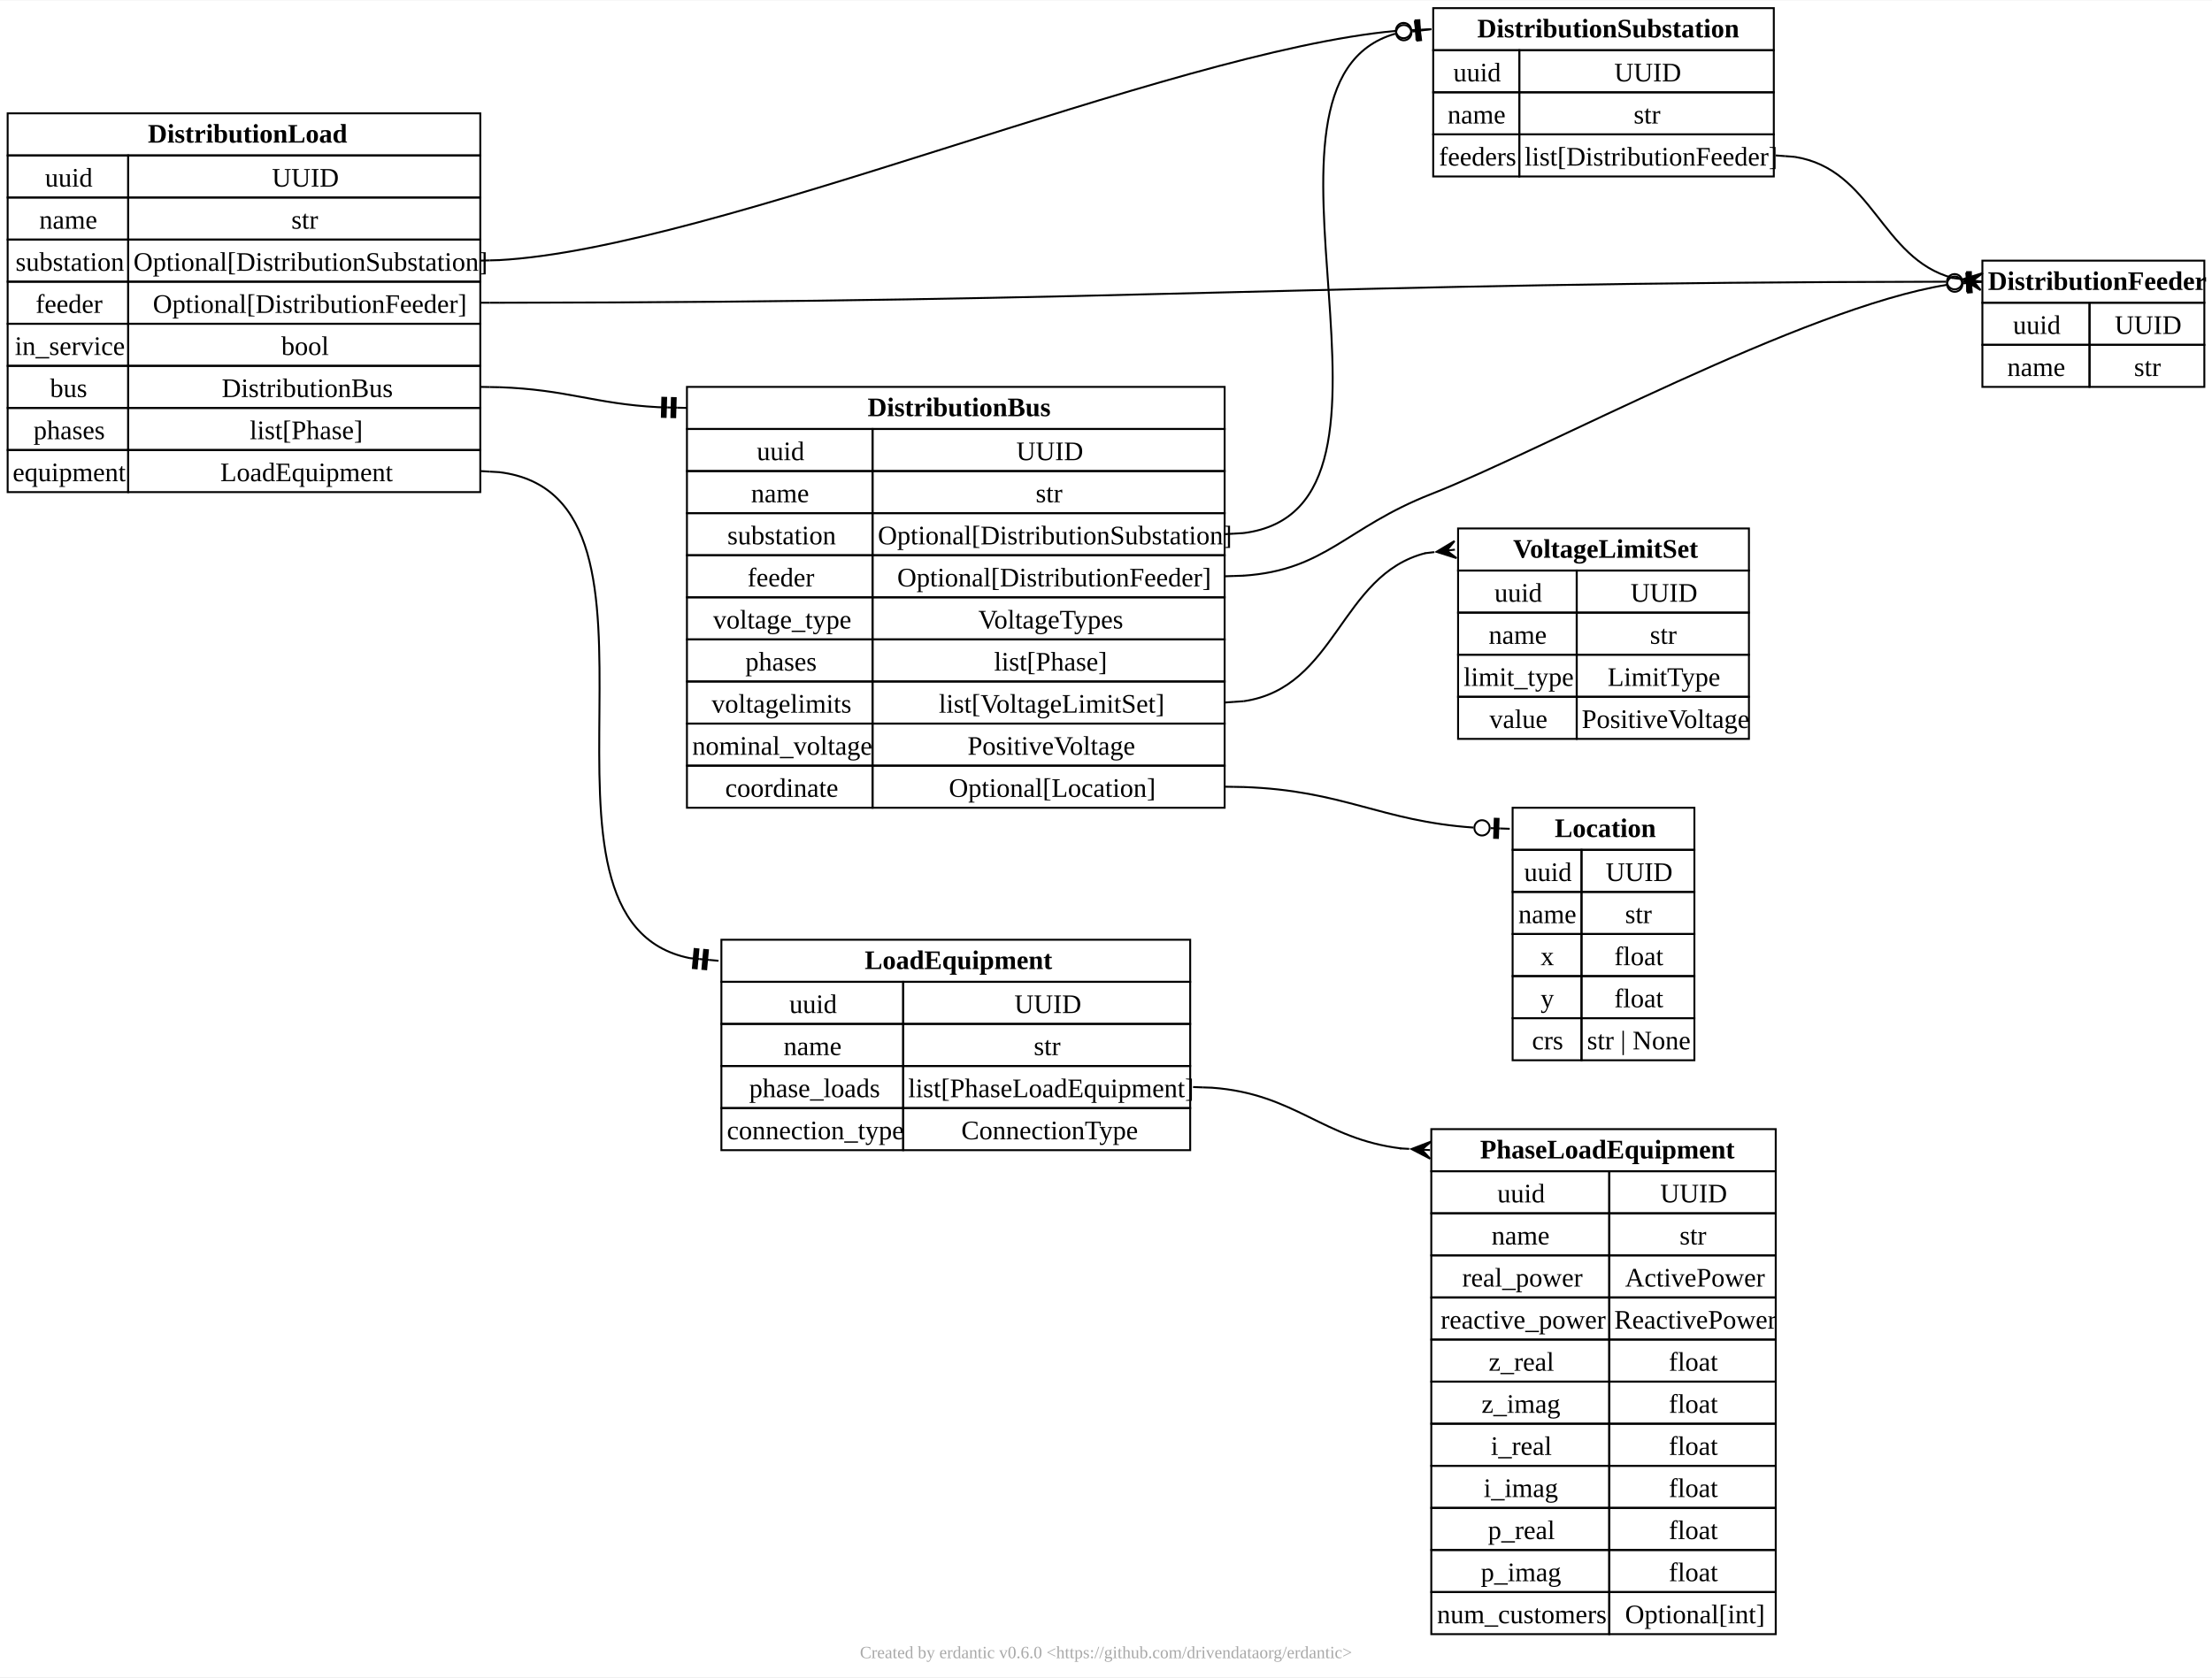
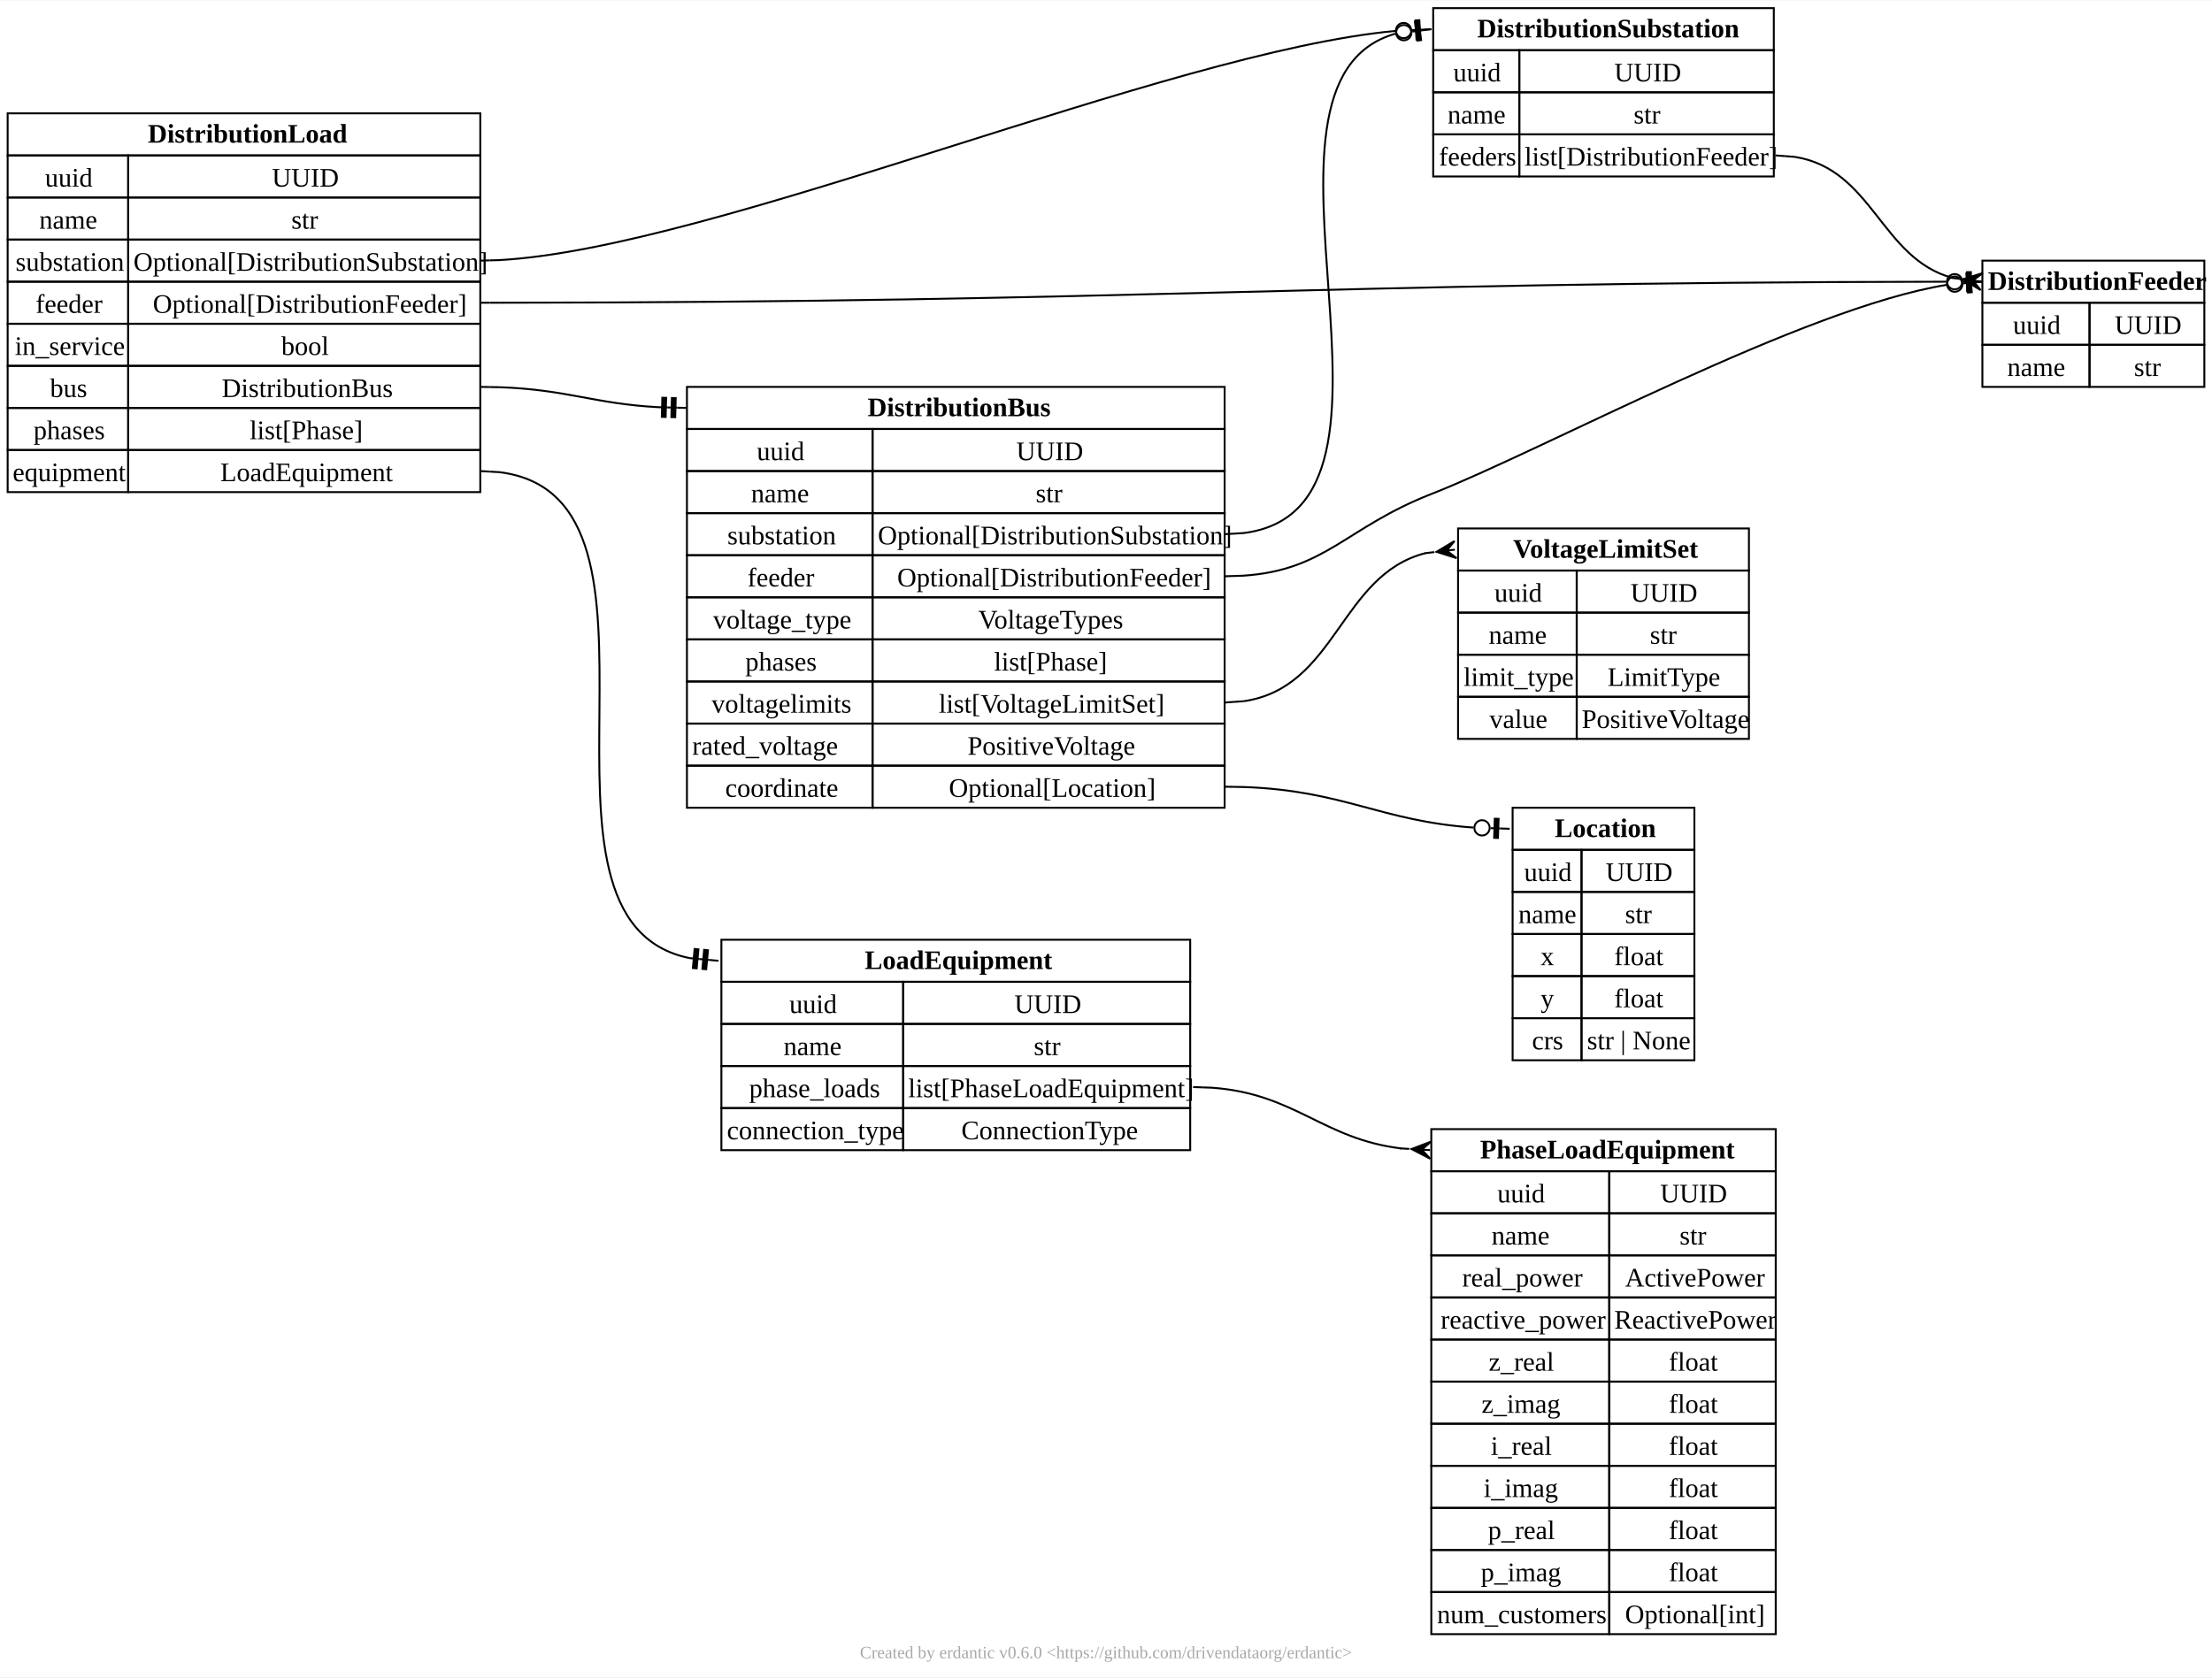
<svg xmlns="http://www.w3.org/2000/svg" xmlns:xlink="http://www.w3.org/1999/xlink" width="1156pt" height="877pt" viewBox="0.00 0.00 1156.00 876.50">
  <g id="graph0" class="graph" transform="scale(1 1) rotate(0) translate(4 872.5)">
    <polygon fill="white" stroke="none" points="-4,4 -4,-872.5 1152,-872.5 1152,4 -4,4" />
    <text text-anchor="middle" x="574" y="-5.95" font-family="Times New Roman,Times,Liberation Serif,serif" font-size="9.00" fill="#a8a8a8">Created by erdantic v0.6.0 &lt;https://github.com/drivendataorg/erdantic&gt;</text>
    <g id="node1" class="node">
      <g id="a_node1">
        <a xlink:title="gdm.distribution.components.distribution_bus.DistributionBus&#10;&#10;Interface for distribution bus.&#10;&#10;Examples:&#10;    &gt;&gt;&gt; from gdm import DistributionBus&#10;    &gt;&gt;&gt; DistributionBus.example()&#10;">
          <polygon fill="none" stroke="black" points="355,-648.5 355,-670.5 636,-670.5 636,-648.5 355,-648.5" />
          <text text-anchor="start" x="449.38" y="-655.2" font-family="Times New Roman,Times,Liberation Serif,serif" font-weight="bold" font-size="14.00">DistributionBus</text>
          <polygon fill="none" stroke="black" points="355,-626.5 355,-648.5 452,-648.5 452,-626.5 355,-626.5" />
          <text text-anchor="start" x="391.5" y="-632.2" font-family="Times New Roman,Times,Liberation Serif,serif" font-size="14.00">uuid</text>
          <polygon fill="none" stroke="black" points="452,-626.5 452,-648.5 636,-648.5 636,-626.5 452,-626.5" />
          <text text-anchor="start" x="527.12" y="-632.2" font-family="Times New Roman,Times,Liberation Serif,serif" font-size="14.00">UUID</text>
          <polygon fill="none" stroke="black" points="355,-604.5 355,-626.5 452,-626.5 452,-604.5 355,-604.5" />
          <text text-anchor="start" x="388.5" y="-610.2" font-family="Times New Roman,Times,Liberation Serif,serif" font-size="14.00">name</text>
          <polygon fill="none" stroke="black" points="452,-604.5 452,-626.5 636,-626.5 636,-604.5 452,-604.5" />
          <text text-anchor="start" x="537.25" y="-610.2" font-family="Times New Roman,Times,Liberation Serif,serif" font-size="14.00">str</text>
          <polygon fill="none" stroke="black" points="355,-582.5 355,-604.5 452,-604.5 452,-582.5 355,-582.5" />
          <text text-anchor="start" x="376.12" y="-588.2" font-family="Times New Roman,Times,Liberation Serif,serif" font-size="14.00">substation</text>
          <polygon fill="none" stroke="black" points="452,-582.5 452,-604.5 636,-604.5 636,-582.5 452,-582.5" />
          <text text-anchor="start" x="454.75" y="-588.2" font-family="Times New Roman,Times,Liberation Serif,serif" font-size="14.00">Optional[DistributionSubstation]</text>
          <polygon fill="none" stroke="black" points="355,-560.5 355,-582.5 452,-582.5 452,-560.5 355,-560.5" />
          <text text-anchor="start" x="386.62" y="-566.2" font-family="Times New Roman,Times,Liberation Serif,serif" font-size="14.00">feeder</text>
          <polygon fill="none" stroke="black" points="452,-560.5 452,-582.5 636,-582.5 636,-560.5 452,-560.5" />
          <text text-anchor="start" x="464.88" y="-566.2" font-family="Times New Roman,Times,Liberation Serif,serif" font-size="14.00">Optional[DistributionFeeder]</text>
          <polygon fill="none" stroke="black" points="355,-538.5 355,-560.5 452,-560.5 452,-538.5 355,-538.5" />
          <text text-anchor="start" x="368.62" y="-544.2" font-family="Times New Roman,Times,Liberation Serif,serif" font-size="14.00">voltage_type</text>
          <polygon fill="none" stroke="black" points="452,-538.5 452,-560.5 636,-560.5 636,-538.5 452,-538.5" />
          <text text-anchor="start" x="507.25" y="-544.2" font-family="Times New Roman,Times,Liberation Serif,serif" font-size="14.00">VoltageTypes</text>
          <polygon fill="none" stroke="black" points="355,-516.5 355,-538.5 452,-538.5 452,-516.5 355,-516.5" />
          <text text-anchor="start" x="385.5" y="-522.2" font-family="Times New Roman,Times,Liberation Serif,serif" font-size="14.00">phases</text>
          <polygon fill="none" stroke="black" points="452,-516.5 452,-538.5 636,-538.5 636,-516.5 452,-516.5" />
          <text text-anchor="start" x="515.5" y="-522.2" font-family="Times New Roman,Times,Liberation Serif,serif" font-size="14.00">list[Phase]</text>
          <polygon fill="none" stroke="black" points="355,-494.5 355,-516.5 452,-516.5 452,-494.5 355,-494.5" />
          <text text-anchor="start" x="367.88" y="-500.2" font-family="Times New Roman,Times,Liberation Serif,serif" font-size="14.00">voltagelimits</text>
          <polygon fill="none" stroke="black" points="452,-494.5 452,-516.5 636,-516.5 636,-494.5 452,-494.5" />
          <text text-anchor="start" x="486.62" y="-500.2" font-family="Times New Roman,Times,Liberation Serif,serif" font-size="14.00">list[VoltageLimitSet]</text>
          <polygon fill="none" stroke="black" points="355,-472.5 355,-494.5 452,-494.5 452,-472.5 355,-472.5" />
-           <text text-anchor="start" x="357.75" y="-478.2" font-family="Times New Roman,Times,Liberation Serif,serif" font-size="14.00">nominal_voltage</text>
+           <text text-anchor="start" x="357.75" y="-478.2" font-family="Times New Roman,Times,Liberation Serif,serif" font-size="14.00">rated_voltage</text>
          <polygon fill="none" stroke="black" points="452,-472.5 452,-494.5 636,-494.5 636,-472.5 452,-472.5" />
          <text text-anchor="start" x="501.62" y="-478.2" font-family="Times New Roman,Times,Liberation Serif,serif" font-size="14.00">PositiveVoltage</text>
          <polygon fill="none" stroke="black" points="355,-450.5 355,-472.5 452,-472.5 452,-450.5 355,-450.5" />
          <text text-anchor="start" x="375" y="-456.2" font-family="Times New Roman,Times,Liberation Serif,serif" font-size="14.00">coordinate</text>
          <polygon fill="none" stroke="black" points="452,-450.5 452,-472.5 636,-472.5 636,-450.5 452,-450.5" />
          <text text-anchor="start" x="491.88" y="-456.2" font-family="Times New Roman,Times,Liberation Serif,serif" font-size="14.00">Optional[Location]</text>
        </a>
      </g>
    </g>
    <g id="node2" class="node">
      <g id="a_node2">
        <a xlink:title="gdm.distribution.components.distribution_feeder.DistributionFeeder&#10;&#10;Class interface for distribution feeder.&#10;">
          <polygon fill="none" stroke="black" points="1032,-714.5 1032,-736.5 1148,-736.5 1148,-714.5 1032,-714.5" />
          <text text-anchor="start" x="1034.88" y="-721.2" font-family="Times New Roman,Times,Liberation Serif,serif" font-weight="bold" font-size="14.00">DistributionFeeder</text>
          <polygon fill="none" stroke="black" points="1032,-692.5 1032,-714.5 1088,-714.5 1088,-692.5 1032,-692.5" />
          <text text-anchor="start" x="1048" y="-698.2" font-family="Times New Roman,Times,Liberation Serif,serif" font-size="14.00">uuid</text>
          <polygon fill="none" stroke="black" points="1088,-692.5 1088,-714.5 1148,-714.5 1148,-692.5 1088,-692.5" />
          <text text-anchor="start" x="1101.12" y="-698.2" font-family="Times New Roman,Times,Liberation Serif,serif" font-size="14.00">UUID</text>
          <polygon fill="none" stroke="black" points="1032,-670.5 1032,-692.5 1088,-692.5 1088,-670.5 1032,-670.5" />
          <text text-anchor="start" x="1045" y="-676.2" font-family="Times New Roman,Times,Liberation Serif,serif" font-size="14.00">name</text>
          <polygon fill="none" stroke="black" points="1088,-670.5 1088,-692.5 1148,-692.5 1148,-670.5 1088,-670.5" />
          <text text-anchor="start" x="1111.25" y="-676.2" font-family="Times New Roman,Times,Liberation Serif,serif" font-size="14.00">str</text>
        </a>
      </g>
    </g>
    <g id="edge1" class="edge">
      <path fill="none" stroke="black" d="M645.74,-571.81C688.93,-574.68 699.09,-596.91 744,-614.5 802.62,-637.47 938.51,-711.8 1013.46,-723.85" />
      <polyline fill="none" stroke="black" points="636,-571.5 641,-571.66" />
      <polyline fill="none" stroke="black" points="641,-571.66 645.99,-571.82" />
      <polyline fill="none" stroke="black" points="1032,-725.5 1027.02,-725.06" />
      <polygon fill="black" stroke="black" points="1026.47,-719.99 1025.58,-729.95 1023.59,-729.77 1024.48,-719.81 1026.47,-719.99" />
      <polyline fill="none" stroke="black" points="1027.02,-725.06 1022.04,-724.61" />
      <ellipse fill="none" stroke="black" cx="1017.56" cy="-724.21" rx="4" ry="4" />
    </g>
    <g id="node3" class="node">
      <g id="a_node3">
        <a xlink:title="gdm.distribution.components.distribution_substation.DistributionSubstation&#10;&#10;Class interface for distribution feeder.&#10;">
          <polygon fill="none" stroke="black" points="745,-846.5 745,-868.5 923,-868.5 923,-846.5 745,-846.5" />
          <text text-anchor="start" x="768" y="-853.2" font-family="Times New Roman,Times,Liberation Serif,serif" font-weight="bold" font-size="14.00">DistributionSubstation</text>
          <polygon fill="none" stroke="black" points="745,-824.5 745,-846.5 790,-846.5 790,-824.5 745,-824.5" />
          <text text-anchor="start" x="755.5" y="-830.2" font-family="Times New Roman,Times,Liberation Serif,serif" font-size="14.00">uuid</text>
          <polygon fill="none" stroke="black" points="790,-824.5 790,-846.5 923,-846.5 923,-824.5 790,-824.5" />
          <text text-anchor="start" x="839.62" y="-830.2" font-family="Times New Roman,Times,Liberation Serif,serif" font-size="14.00">UUID</text>
          <polygon fill="none" stroke="black" points="745,-802.5 745,-824.5 790,-824.5 790,-802.5 745,-802.5" />
          <text text-anchor="start" x="752.5" y="-808.2" font-family="Times New Roman,Times,Liberation Serif,serif" font-size="14.00">name</text>
          <polygon fill="none" stroke="black" points="790,-802.5 790,-824.5 923,-824.5 923,-802.5 790,-802.5" />
          <text text-anchor="start" x="849.75" y="-808.2" font-family="Times New Roman,Times,Liberation Serif,serif" font-size="14.00">str</text>
          <polygon fill="none" stroke="black" points="745,-780.5 745,-802.5 790,-802.5 790,-780.5 745,-780.5" />
          <text text-anchor="start" x="748" y="-786.2" font-family="Times New Roman,Times,Liberation Serif,serif" font-size="14.00">feeders</text>
          <polygon fill="none" stroke="black" points="790,-780.5 790,-802.5 923,-802.5 923,-780.5 790,-780.5" />
          <text text-anchor="start" x="792.75" y="-786.2" font-family="Times New Roman,Times,Liberation Serif,serif" font-size="14.00">list[DistributionFeeder]</text>
        </a>
      </g>
    </g>
    <g id="edge2" class="edge">
      <path fill="none" stroke="black" d="M645.8,-594.08C748.72,-606.95 635.36,-829.5 725.16,-855.11" />
      <polyline fill="none" stroke="black" points="636,-593.5 640.99,-593.8" />
      <polyline fill="none" stroke="black" points="640.99,-593.8 645.98,-594.09" />
      <polyline fill="none" stroke="black" points="744,-857.5 739.04,-856.87" />
      <polygon fill="black" stroke="black" points="738.68,-851.78 737.42,-861.7 735.43,-861.45 736.69,-851.53 738.68,-851.78" />
      <polyline fill="none" stroke="black" points="739.04,-856.87 734.08,-856.24" />
      <ellipse fill="none" stroke="black" cx="729.62" cy="-855.67" rx="4" ry="4" />
    </g>
    <g id="node4" class="node">
      <g id="a_node4">
        <a xlink:title="gdm.distribution.limitset.VoltageLimitSet&#10;&#10;Interface for voltage limit set.&#10;">
          <polygon fill="none" stroke="black" points="758,-574.5 758,-596.5 910,-596.5 910,-574.5 758,-574.5" />
          <text text-anchor="start" x="786.75" y="-581.2" font-family="Times New Roman,Times,Liberation Serif,serif" font-weight="bold" font-size="14.00">VoltageLimitSet</text>
          <polygon fill="none" stroke="black" points="758,-552.5 758,-574.5 820,-574.5 820,-552.5 758,-552.5" />
          <text text-anchor="start" x="777" y="-558.2" font-family="Times New Roman,Times,Liberation Serif,serif" font-size="14.00">uuid</text>
          <polygon fill="none" stroke="black" points="820,-552.5 820,-574.5 910,-574.5 910,-552.5 820,-552.5" />
          <text text-anchor="start" x="848.12" y="-558.2" font-family="Times New Roman,Times,Liberation Serif,serif" font-size="14.00">UUID</text>
          <polygon fill="none" stroke="black" points="758,-530.5 758,-552.5 820,-552.5 820,-530.5 758,-530.5" />
          <text text-anchor="start" x="774" y="-536.2" font-family="Times New Roman,Times,Liberation Serif,serif" font-size="14.00">name</text>
          <polygon fill="none" stroke="black" points="820,-530.5 820,-552.5 910,-552.5 910,-530.5 820,-530.5" />
          <text text-anchor="start" x="858.25" y="-536.2" font-family="Times New Roman,Times,Liberation Serif,serif" font-size="14.00">str</text>
          <polygon fill="none" stroke="black" points="758,-508.5 758,-530.5 820,-530.5 820,-508.5 758,-508.5" />
          <text text-anchor="start" x="760.88" y="-514.2" font-family="Times New Roman,Times,Liberation Serif,serif" font-size="14.00">limit_type</text>
          <polygon fill="none" stroke="black" points="820,-508.5 820,-530.5 910,-530.5 910,-508.5 820,-508.5" />
          <text text-anchor="start" x="836.12" y="-514.2" font-family="Times New Roman,Times,Liberation Serif,serif" font-size="14.00">LimitType</text>
          <polygon fill="none" stroke="black" points="758,-486.5 758,-508.5 820,-508.5 820,-486.5 758,-486.5" />
          <text text-anchor="start" x="774.38" y="-492.2" font-family="Times New Roman,Times,Liberation Serif,serif" font-size="14.00">value</text>
          <polygon fill="none" stroke="black" points="820,-486.5 820,-508.5 910,-508.5 910,-486.5 820,-486.5" />
          <text text-anchor="start" x="822.62" y="-492.2" font-family="Times New Roman,Times,Liberation Serif,serif" font-size="14.00">PositiveVoltage</text>
        </a>
      </g>
    </g>
    <g id="edge3" class="edge">
      <path fill="none" stroke="black" d="M645.95,-506.19C694.56,-513.25 696.24,-572.14 740.88,-583.58" />
      <polyline fill="none" stroke="black" points="636,-505.5 640.99,-505.85" />
      <polyline fill="none" stroke="black" points="640.99,-505.85 645.98,-506.19" />
      <polygon fill="black" stroke="black" points="746.74,-584.28 756.14,-589.93 752.04,-584.91 756.34,-585.42 756.34,-585.42 756.34,-585.42 752.04,-584.91 757.2,-580.99 746.74,-584.28" />
      <polyline fill="none" stroke="black" points="745.53,-584.13 740.56,-583.54" />
    </g>
    <g id="node5" class="node">
      <g id="a_node5">
        <a xlink:title="infrasys.location.Location&#10;&#10;Specifies geographic location.&#10;">
          <polygon fill="none" stroke="black" points="786.5,-428.5 786.5,-450.5 881.5,-450.5 881.5,-428.5 786.5,-428.5" />
          <text text-anchor="start" x="808.5" y="-435.2" font-family="Times New Roman,Times,Liberation Serif,serif" font-weight="bold" font-size="14.00">Location</text>
          <polygon fill="none" stroke="black" points="786.5,-406.5 786.5,-428.5 822.5,-428.5 822.5,-406.5 786.5,-406.5" />
          <text text-anchor="start" x="792.5" y="-412.2" font-family="Times New Roman,Times,Liberation Serif,serif" font-size="14.00">uuid</text>
          <polygon fill="none" stroke="black" points="822.5,-406.5 822.5,-428.5 881.5,-428.5 881.5,-406.5 822.5,-406.5" />
          <text text-anchor="start" x="835.12" y="-412.2" font-family="Times New Roman,Times,Liberation Serif,serif" font-size="14.00">UUID</text>
          <polygon fill="none" stroke="black" points="786.5,-384.5 786.5,-406.5 822.5,-406.5 822.5,-384.5 786.5,-384.5" />
          <text text-anchor="start" x="789.5" y="-390.2" font-family="Times New Roman,Times,Liberation Serif,serif" font-size="14.00">name</text>
          <polygon fill="none" stroke="black" points="822.5,-384.5 822.5,-406.5 881.5,-406.5 881.5,-384.5 822.5,-384.5" />
          <text text-anchor="start" x="845.25" y="-390.2" font-family="Times New Roman,Times,Liberation Serif,serif" font-size="14.00">str</text>
          <polygon fill="none" stroke="black" points="786.5,-362.5 786.5,-384.5 822.5,-384.5 822.5,-362.5 786.5,-362.5" />
          <text text-anchor="start" x="801.12" y="-368.2" font-family="Times New Roman,Times,Liberation Serif,serif" font-size="14.00">x</text>
          <polygon fill="none" stroke="black" points="822.5,-362.5 822.5,-384.5 881.5,-384.5 881.5,-362.5 822.5,-362.5" />
          <text text-anchor="start" x="839.62" y="-368.2" font-family="Times New Roman,Times,Liberation Serif,serif" font-size="14.00">float</text>
          <polygon fill="none" stroke="black" points="786.5,-340.5 786.5,-362.5 822.5,-362.5 822.5,-340.5 786.5,-340.5" />
          <text text-anchor="start" x="801.12" y="-346.2" font-family="Times New Roman,Times,Liberation Serif,serif" font-size="14.00">y</text>
          <polygon fill="none" stroke="black" points="822.5,-340.5 822.5,-362.5 881.5,-362.5 881.5,-340.5 822.5,-340.5" />
          <text text-anchor="start" x="839.62" y="-346.2" font-family="Times New Roman,Times,Liberation Serif,serif" font-size="14.00">float</text>
          <polygon fill="none" stroke="black" points="786.5,-318.5 786.5,-340.5 822.5,-340.5 822.5,-318.5 786.5,-318.5" />
          <text text-anchor="start" x="796.62" y="-324.2" font-family="Times New Roman,Times,Liberation Serif,serif" font-size="14.00">crs</text>
          <polygon fill="none" stroke="black" points="822.5,-318.5 822.5,-340.5 881.5,-340.5 881.5,-318.5 822.5,-318.5" />
          <text text-anchor="start" x="825.38" y="-324.2" font-family="Times New Roman,Times,Liberation Serif,serif" font-size="14.00">str | None</text>
        </a>
      </g>
    </g>
    <g id="edge4" class="edge">
      <path fill="none" stroke="black" d="M645.81,-461.34C698.29,-459.54 717.35,-443.55 766.03,-440.14" />
      <polyline fill="none" stroke="black" points="636,-461.5 641,-461.42" />
      <polyline fill="none" stroke="black" points="641,-461.42 646,-461.33" />
      <polyline fill="none" stroke="black" points="785,-439.5 780,-439.67" />
      <polygon fill="black" stroke="black" points="778.83,-434.71 779.17,-444.7 777.17,-444.77 776.84,-434.77 778.83,-434.71" />
      <polyline fill="none" stroke="black" points="780,-439.67 775.01,-439.84" />
      <ellipse fill="none" stroke="black" cx="770.51" cy="-439.99" rx="4" ry="4" />
    </g>
    <g id="edge9" class="edge">
      <path fill="none" stroke="black" d="M933.87,-790.76C974.89,-784.3 978.85,-737.58 1016.48,-727.44" />
      <polyline fill="none" stroke="black" points="924,-791.5 928.99,-791.13" />
      <polyline fill="none" stroke="black" points="928.99,-791.13 933.97,-790.75" />
      <polygon fill="black" stroke="black" points="1021.75,-726.78 1032.23,-730.01 1027.04,-726.12 1031.34,-725.58 1031.34,-725.58 1031.34,-725.58 1027.04,-726.12 1031.11,-721.08 1021.75,-726.78" />
      <polyline fill="none" stroke="black" points="1020.54,-726.93 1015.57,-727.55" />
    </g>
    <g id="node6" class="node">
      <g id="a_node6">
        <a xlink:title="gdm.distribution.components.distribution_load.DistributionLoad&#10;&#10;Interface for distribution load.&#10;">
          <polygon fill="none" stroke="black" points="0,-791.5 0,-813.5 247,-813.5 247,-791.5 0,-791.5" />
          <text text-anchor="start" x="73.25" y="-798.2" font-family="Times New Roman,Times,Liberation Serif,serif" font-weight="bold" font-size="14.00">DistributionLoad</text>
          <polygon fill="none" stroke="black" points="0,-769.5 0,-791.5 63,-791.5 63,-769.5 0,-769.5" />
          <text text-anchor="start" x="19.5" y="-775.2" font-family="Times New Roman,Times,Liberation Serif,serif" font-size="14.00">uuid</text>
          <polygon fill="none" stroke="black" points="63,-769.5 63,-791.5 247,-791.5 247,-769.5 63,-769.5" />
          <text text-anchor="start" x="138.12" y="-775.2" font-family="Times New Roman,Times,Liberation Serif,serif" font-size="14.00">UUID</text>
          <polygon fill="none" stroke="black" points="0,-747.5 0,-769.5 63,-769.5 63,-747.5 0,-747.5" />
          <text text-anchor="start" x="16.5" y="-753.2" font-family="Times New Roman,Times,Liberation Serif,serif" font-size="14.00">name</text>
          <polygon fill="none" stroke="black" points="63,-747.5 63,-769.5 247,-769.5 247,-747.5 63,-747.5" />
          <text text-anchor="start" x="148.25" y="-753.2" font-family="Times New Roman,Times,Liberation Serif,serif" font-size="14.00">str</text>
          <polygon fill="none" stroke="black" points="0,-725.5 0,-747.5 63,-747.5 63,-725.5 0,-725.5" />
          <text text-anchor="start" x="4.12" y="-731.2" font-family="Times New Roman,Times,Liberation Serif,serif" font-size="14.00">substation</text>
          <polygon fill="none" stroke="black" points="63,-725.5 63,-747.5 247,-747.5 247,-725.5 63,-725.5" />
          <text text-anchor="start" x="65.75" y="-731.2" font-family="Times New Roman,Times,Liberation Serif,serif" font-size="14.00">Optional[DistributionSubstation]</text>
          <polygon fill="none" stroke="black" points="0,-703.5 0,-725.5 63,-725.5 63,-703.5 0,-703.5" />
          <text text-anchor="start" x="14.62" y="-709.2" font-family="Times New Roman,Times,Liberation Serif,serif" font-size="14.00">feeder</text>
          <polygon fill="none" stroke="black" points="63,-703.5 63,-725.5 247,-725.5 247,-703.5 63,-703.5" />
          <text text-anchor="start" x="75.88" y="-709.2" font-family="Times New Roman,Times,Liberation Serif,serif" font-size="14.00">Optional[DistributionFeeder]</text>
          <polygon fill="none" stroke="black" points="0,-681.5 0,-703.5 63,-703.5 63,-681.5 0,-681.5" />
          <text text-anchor="start" x="3.75" y="-687.2" font-family="Times New Roman,Times,Liberation Serif,serif" font-size="14.00">in_service</text>
          <polygon fill="none" stroke="black" points="63,-681.5 63,-703.5 247,-703.5 247,-681.5 63,-681.5" />
          <text text-anchor="start" x="143" y="-687.2" font-family="Times New Roman,Times,Liberation Serif,serif" font-size="14.00">bool</text>
          <polygon fill="none" stroke="black" points="0,-659.5 0,-681.5 63,-681.5 63,-659.5 0,-659.5" />
          <text text-anchor="start" x="22.12" y="-665.2" font-family="Times New Roman,Times,Liberation Serif,serif" font-size="14.00">bus</text>
          <polygon fill="none" stroke="black" points="63,-659.5 63,-681.5 247,-681.5 247,-659.5 63,-659.5" />
          <text text-anchor="start" x="111.88" y="-665.2" font-family="Times New Roman,Times,Liberation Serif,serif" font-size="14.00">DistributionBus</text>
          <polygon fill="none" stroke="black" points="0,-637.5 0,-659.5 63,-659.5 63,-637.5 0,-637.5" />
          <text text-anchor="start" x="13.5" y="-643.2" font-family="Times New Roman,Times,Liberation Serif,serif" font-size="14.00">phases</text>
          <polygon fill="none" stroke="black" points="63,-637.5 63,-659.5 247,-659.5 247,-637.5 63,-637.5" />
          <text text-anchor="start" x="126.5" y="-643.2" font-family="Times New Roman,Times,Liberation Serif,serif" font-size="14.00">list[Phase]</text>
          <polygon fill="none" stroke="black" points="0,-615.5 0,-637.5 63,-637.5 63,-615.5 0,-615.5" />
          <text text-anchor="start" x="2.62" y="-621.2" font-family="Times New Roman,Times,Liberation Serif,serif" font-size="14.00">equipment</text>
          <polygon fill="none" stroke="black" points="63,-615.5 63,-637.5 247,-637.5 247,-615.5 63,-615.5" />
          <text text-anchor="start" x="111.12" y="-621.2" font-family="Times New Roman,Times,Liberation Serif,serif" font-size="14.00">LoadEquipment</text>
        </a>
      </g>
    </g>
    <g id="edge5" class="edge">
      <path fill="none" stroke="black" d="M256.91,-670.34C292.24,-669.13 306.66,-661.67 340.03,-659.89" />
      <polyline fill="none" stroke="black" points="247,-670.5 252,-670.42" />
      <polyline fill="none" stroke="black" points="252,-670.42 257,-670.33" />
      <polyline fill="none" stroke="black" points="355,-659.5 350,-659.63" />
      <polygon fill="black" stroke="black" points="348.87,-654.66 349.13,-664.65 347.13,-664.7 346.87,-654.71 348.87,-654.66" />
      <polyline fill="none" stroke="black" points="350,-659.63 345,-659.76" />
      <polygon fill="black" stroke="black" points="343.87,-654.78 344.13,-664.78 342.13,-664.83 341.88,-654.84 343.87,-654.78" />
      <polyline fill="none" stroke="black" points="345,-659.76 340,-659.89" />
    </g>
    <g id="edge6" class="edge">
      <path fill="none" stroke="black" d="M256.9,-714.5C591.28,-714.7 683.02,-725.1 1013.02,-725.49" />
      <polyline fill="none" stroke="black" points="247,-714.5 252,-714.5" />
      <polyline fill="none" stroke="black" points="252,-714.5 257,-714.5" />
      <polyline fill="none" stroke="black" points="1032,-725.5 1027,-725.5" />
      <polygon fill="black" stroke="black" points="1026,-720.5 1026,-730.5 1024,-730.5 1024,-720.5 1026,-720.5" />
      <polyline fill="none" stroke="black" points="1027,-725.5 1022,-725.49" />
      <ellipse fill="none" stroke="black" cx="1017.5" cy="-725.49" rx="4" ry="4" />
    </g>
    <g id="edge7" class="edge">
      <path fill="none" stroke="black" d="M256.67,-736.77C369.04,-742.7 606.6,-845.73 725.32,-856.58" />
      <polyline fill="none" stroke="black" points="247,-736.5 252,-736.64" />
      <polyline fill="none" stroke="black" points="252,-736.64 257,-736.78" />
      <polyline fill="none" stroke="black" points="744,-857.5 739.01,-857.25" />
      <polygon fill="black" stroke="black" points="738.25,-852.21 737.76,-862.2 735.76,-862.1 736.26,-852.11 738.25,-852.21" />
      <polyline fill="none" stroke="black" points="739.01,-857.25 734.01,-857.01" />
      <ellipse fill="none" stroke="black" cx="729.52" cy="-856.78" rx="4" ry="4" />
    </g>
    <g id="node7" class="node">
      <g id="a_node7">
        <a xlink:title="gdm.distribution.equipment.load_equipment.LoadEquipment&#10;&#10;Interface for load model.&#10;">
          <polygon fill="none" stroke="black" points="373,-359.5 373,-381.5 618,-381.5 618,-359.5 373,-359.5" />
          <text text-anchor="start" x="447.88" y="-366.2" font-family="Times New Roman,Times,Liberation Serif,serif" font-weight="bold" font-size="14.00">LoadEquipment</text>
          <polygon fill="none" stroke="black" points="373,-337.5 373,-359.5 468,-359.5 468,-337.5 373,-337.5" />
          <text text-anchor="start" x="408.5" y="-343.2" font-family="Times New Roman,Times,Liberation Serif,serif" font-size="14.00">uuid</text>
          <polygon fill="none" stroke="black" points="468,-337.5 468,-359.5 618,-359.5 618,-337.5 468,-337.5" />
          <text text-anchor="start" x="526.12" y="-343.2" font-family="Times New Roman,Times,Liberation Serif,serif" font-size="14.00">UUID</text>
          <polygon fill="none" stroke="black" points="373,-315.5 373,-337.5 468,-337.5 468,-315.5 373,-315.5" />
          <text text-anchor="start" x="405.5" y="-321.2" font-family="Times New Roman,Times,Liberation Serif,serif" font-size="14.00">name</text>
          <polygon fill="none" stroke="black" points="468,-315.5 468,-337.5 618,-337.5 618,-315.5 468,-315.5" />
          <text text-anchor="start" x="536.25" y="-321.2" font-family="Times New Roman,Times,Liberation Serif,serif" font-size="14.00">str</text>
          <polygon fill="none" stroke="black" points="373,-293.5 373,-315.5 468,-315.5 468,-293.5 373,-293.5" />
          <text text-anchor="start" x="387.5" y="-299.2" font-family="Times New Roman,Times,Liberation Serif,serif" font-size="14.00">phase_loads</text>
          <polygon fill="none" stroke="black" points="468,-293.5 468,-315.5 618,-315.5 618,-293.5 468,-293.5" />
          <text text-anchor="start" x="470.62" y="-299.2" font-family="Times New Roman,Times,Liberation Serif,serif" font-size="14.00">list[PhaseLoadEquipment]</text>
          <polygon fill="none" stroke="black" points="373,-271.5 373,-293.5 468,-293.5 468,-271.5 373,-271.5" />
          <text text-anchor="start" x="375.88" y="-277.2" font-family="Times New Roman,Times,Liberation Serif,serif" font-size="14.00">connection_type</text>
          <polygon fill="none" stroke="black" points="468,-271.5 468,-293.5 618,-293.5 618,-271.5 468,-271.5" />
          <text text-anchor="start" x="498.38" y="-277.2" font-family="Times New Roman,Times,Liberation Serif,serif" font-size="14.00">ConnectionType</text>
        </a>
      </g>
    </g>
    <g id="edge8" class="edge">
      <path fill="none" stroke="black" d="M256.82,-625.94C361.85,-613.27 258.39,-391.34 356.63,-371.86" />
      <polyline fill="none" stroke="black" points="247,-626.5 251.99,-626.21" />
      <polyline fill="none" stroke="black" points="251.99,-626.21 256.98,-625.93" />
      <polyline fill="none" stroke="black" points="371.5,-370.5 366.52,-370.96" />
      <polygon fill="black" stroke="black" points="365.07,-366.07 365.98,-376.03 363.99,-376.21 363.08,-366.25 365.07,-366.07" />
      <polyline fill="none" stroke="black" points="366.52,-370.96 361.54,-371.41" />
      <polygon fill="black" stroke="black" points="360.09,-366.53 361,-376.48 359.01,-376.67 358.1,-366.71 360.09,-366.53" />
      <polyline fill="none" stroke="black" points="361.54,-371.41 356.56,-371.87" />
    </g>
    <g id="node8" class="node">
      <g id="a_node8">
        <a xlink:title="gdm.distribution.equipment.phase_load_equipment.PhaseLoadEquipment&#10;&#10;Interface for single phase load equipment.&#10;    &#10;">
          <polygon fill="none" stroke="black" points="744,-260.5 744,-282.5 924,-282.5 924,-260.5 744,-260.5" />
          <text text-anchor="start" x="769.5" y="-267.2" font-family="Times New Roman,Times,Liberation Serif,serif" font-weight="bold" font-size="14.00">PhaseLoadEquipment</text>
          <polygon fill="none" stroke="black" points="744,-238.5 744,-260.5 837,-260.5 837,-238.5 744,-238.5" />
          <text text-anchor="start" x="778.5" y="-244.2" font-family="Times New Roman,Times,Liberation Serif,serif" font-size="14.00">uuid</text>
          <polygon fill="none" stroke="black" points="837,-238.5 837,-260.5 924,-260.5 924,-238.5 837,-238.5" />
          <text text-anchor="start" x="863.62" y="-244.2" font-family="Times New Roman,Times,Liberation Serif,serif" font-size="14.00">UUID</text>
          <polygon fill="none" stroke="black" points="744,-216.5 744,-238.5 837,-238.5 837,-216.5 744,-216.5" />
          <text text-anchor="start" x="775.5" y="-222.2" font-family="Times New Roman,Times,Liberation Serif,serif" font-size="14.00">name</text>
          <polygon fill="none" stroke="black" points="837,-216.5 837,-238.5 924,-238.5 924,-216.5 837,-216.5" />
          <text text-anchor="start" x="873.75" y="-222.2" font-family="Times New Roman,Times,Liberation Serif,serif" font-size="14.00">str</text>
          <polygon fill="none" stroke="black" points="744,-194.5 744,-216.5 837,-216.5 837,-194.5 744,-194.5" />
          <text text-anchor="start" x="760.12" y="-200.2" font-family="Times New Roman,Times,Liberation Serif,serif" font-size="14.00">real_power</text>
          <polygon fill="none" stroke="black" points="837,-194.5 837,-216.5 924,-216.5 924,-194.5 837,-194.5" />
          <text text-anchor="start" x="845.25" y="-200.2" font-family="Times New Roman,Times,Liberation Serif,serif" font-size="14.00">ActivePower</text>
          <polygon fill="none" stroke="black" points="744,-172.5 744,-194.5 837,-194.5 837,-172.5 744,-172.5" />
          <text text-anchor="start" x="748.88" y="-178.2" font-family="Times New Roman,Times,Liberation Serif,serif" font-size="14.00">reactive_power</text>
          <polygon fill="none" stroke="black" points="837,-172.5 837,-194.5 924,-194.5 924,-172.5 837,-172.5" />
          <text text-anchor="start" x="839.62" y="-178.2" font-family="Times New Roman,Times,Liberation Serif,serif" font-size="14.00">ReactivePower</text>
          <polygon fill="none" stroke="black" points="744,-150.5 744,-172.5 837,-172.5 837,-150.5 744,-150.5" />
          <text text-anchor="start" x="774" y="-156.2" font-family="Times New Roman,Times,Liberation Serif,serif" font-size="14.00">z_real</text>
          <polygon fill="none" stroke="black" points="837,-150.5 837,-172.5 924,-172.5 924,-150.5 837,-150.5" />
          <text text-anchor="start" x="868.12" y="-156.2" font-family="Times New Roman,Times,Liberation Serif,serif" font-size="14.00">float</text>
          <polygon fill="none" stroke="black" points="744,-128.5 744,-150.5 837,-150.5 837,-128.5 744,-128.5" />
          <text text-anchor="start" x="770.25" y="-134.2" font-family="Times New Roman,Times,Liberation Serif,serif" font-size="14.00">z_imag</text>
          <polygon fill="none" stroke="black" points="837,-128.5 837,-150.5 924,-150.5 924,-128.5 837,-128.5" />
          <text text-anchor="start" x="868.12" y="-134.2" font-family="Times New Roman,Times,Liberation Serif,serif" font-size="14.00">float</text>
          <polygon fill="none" stroke="black" points="744,-106.5 744,-128.5 837,-128.5 837,-106.5 744,-106.5" />
          <text text-anchor="start" x="775.12" y="-112.2" font-family="Times New Roman,Times,Liberation Serif,serif" font-size="14.00">i_real</text>
          <polygon fill="none" stroke="black" points="837,-106.5 837,-128.5 924,-128.5 924,-106.5 837,-106.5" />
          <text text-anchor="start" x="868.12" y="-112.2" font-family="Times New Roman,Times,Liberation Serif,serif" font-size="14.00">float</text>
          <polygon fill="none" stroke="black" points="744,-84.5 744,-106.5 837,-106.5 837,-84.5 744,-84.5" />
          <text text-anchor="start" x="771.38" y="-90.2" font-family="Times New Roman,Times,Liberation Serif,serif" font-size="14.00">i_imag</text>
          <polygon fill="none" stroke="black" points="837,-84.5 837,-106.5 924,-106.5 924,-84.5 837,-84.5" />
          <text text-anchor="start" x="868.12" y="-90.2" font-family="Times New Roman,Times,Liberation Serif,serif" font-size="14.00">float</text>
          <polygon fill="none" stroke="black" points="744,-62.5 744,-84.5 837,-84.5 837,-62.5 744,-62.5" />
          <text text-anchor="start" x="773.62" y="-68.2" font-family="Times New Roman,Times,Liberation Serif,serif" font-size="14.00">p_real</text>
          <polygon fill="none" stroke="black" points="837,-62.5 837,-84.5 924,-84.5 924,-62.5 837,-62.5" />
          <text text-anchor="start" x="868.12" y="-68.2" font-family="Times New Roman,Times,Liberation Serif,serif" font-size="14.00">float</text>
          <polygon fill="none" stroke="black" points="744,-40.5 744,-62.5 837,-62.5 837,-40.5 744,-40.5" />
          <text text-anchor="start" x="769.88" y="-46.2" font-family="Times New Roman,Times,Liberation Serif,serif" font-size="14.00">p_imag</text>
          <polygon fill="none" stroke="black" points="837,-40.5 837,-62.5 924,-62.5 924,-40.5 837,-40.5" />
          <text text-anchor="start" x="868.12" y="-46.2" font-family="Times New Roman,Times,Liberation Serif,serif" font-size="14.00">float</text>
          <polygon fill="none" stroke="black" points="744,-18.5 744,-40.5 837,-40.5 837,-18.5 744,-18.5" />
          <text text-anchor="start" x="747" y="-24.2" font-family="Times New Roman,Times,Liberation Serif,serif" font-size="14.00">num_customers</text>
          <polygon fill="none" stroke="black" points="837,-18.5 837,-40.5 924,-40.5 924,-18.5 837,-18.5" />
          <text text-anchor="start" x="845.25" y="-24.2" font-family="Times New Roman,Times,Liberation Serif,serif" font-size="14.00">Optional[int]</text>
        </a>
      </g>
    </g>
    <g id="edge10" class="edge">
      <path fill="none" stroke="black" d="M629.4,-304.15C672.99,-301 687.26,-277.36 728.28,-272.41" />
      <polyline fill="none" stroke="black" points="619.5,-304.5 624.5,-304.32" />
      <polyline fill="none" stroke="black" points="624.5,-304.32 629.49,-304.15" />
      <polygon fill="black" stroke="black" points="733.68,-272.1 743.93,-276.01 739.01,-271.79 743.33,-271.54 743.33,-271.54 743.33,-271.54 739.01,-271.79 743.41,-267.03 733.68,-272.1" />
      <polyline fill="none" stroke="black" points="732.47,-272.17 727.47,-272.45" />
    </g>
  </g>
</svg>
